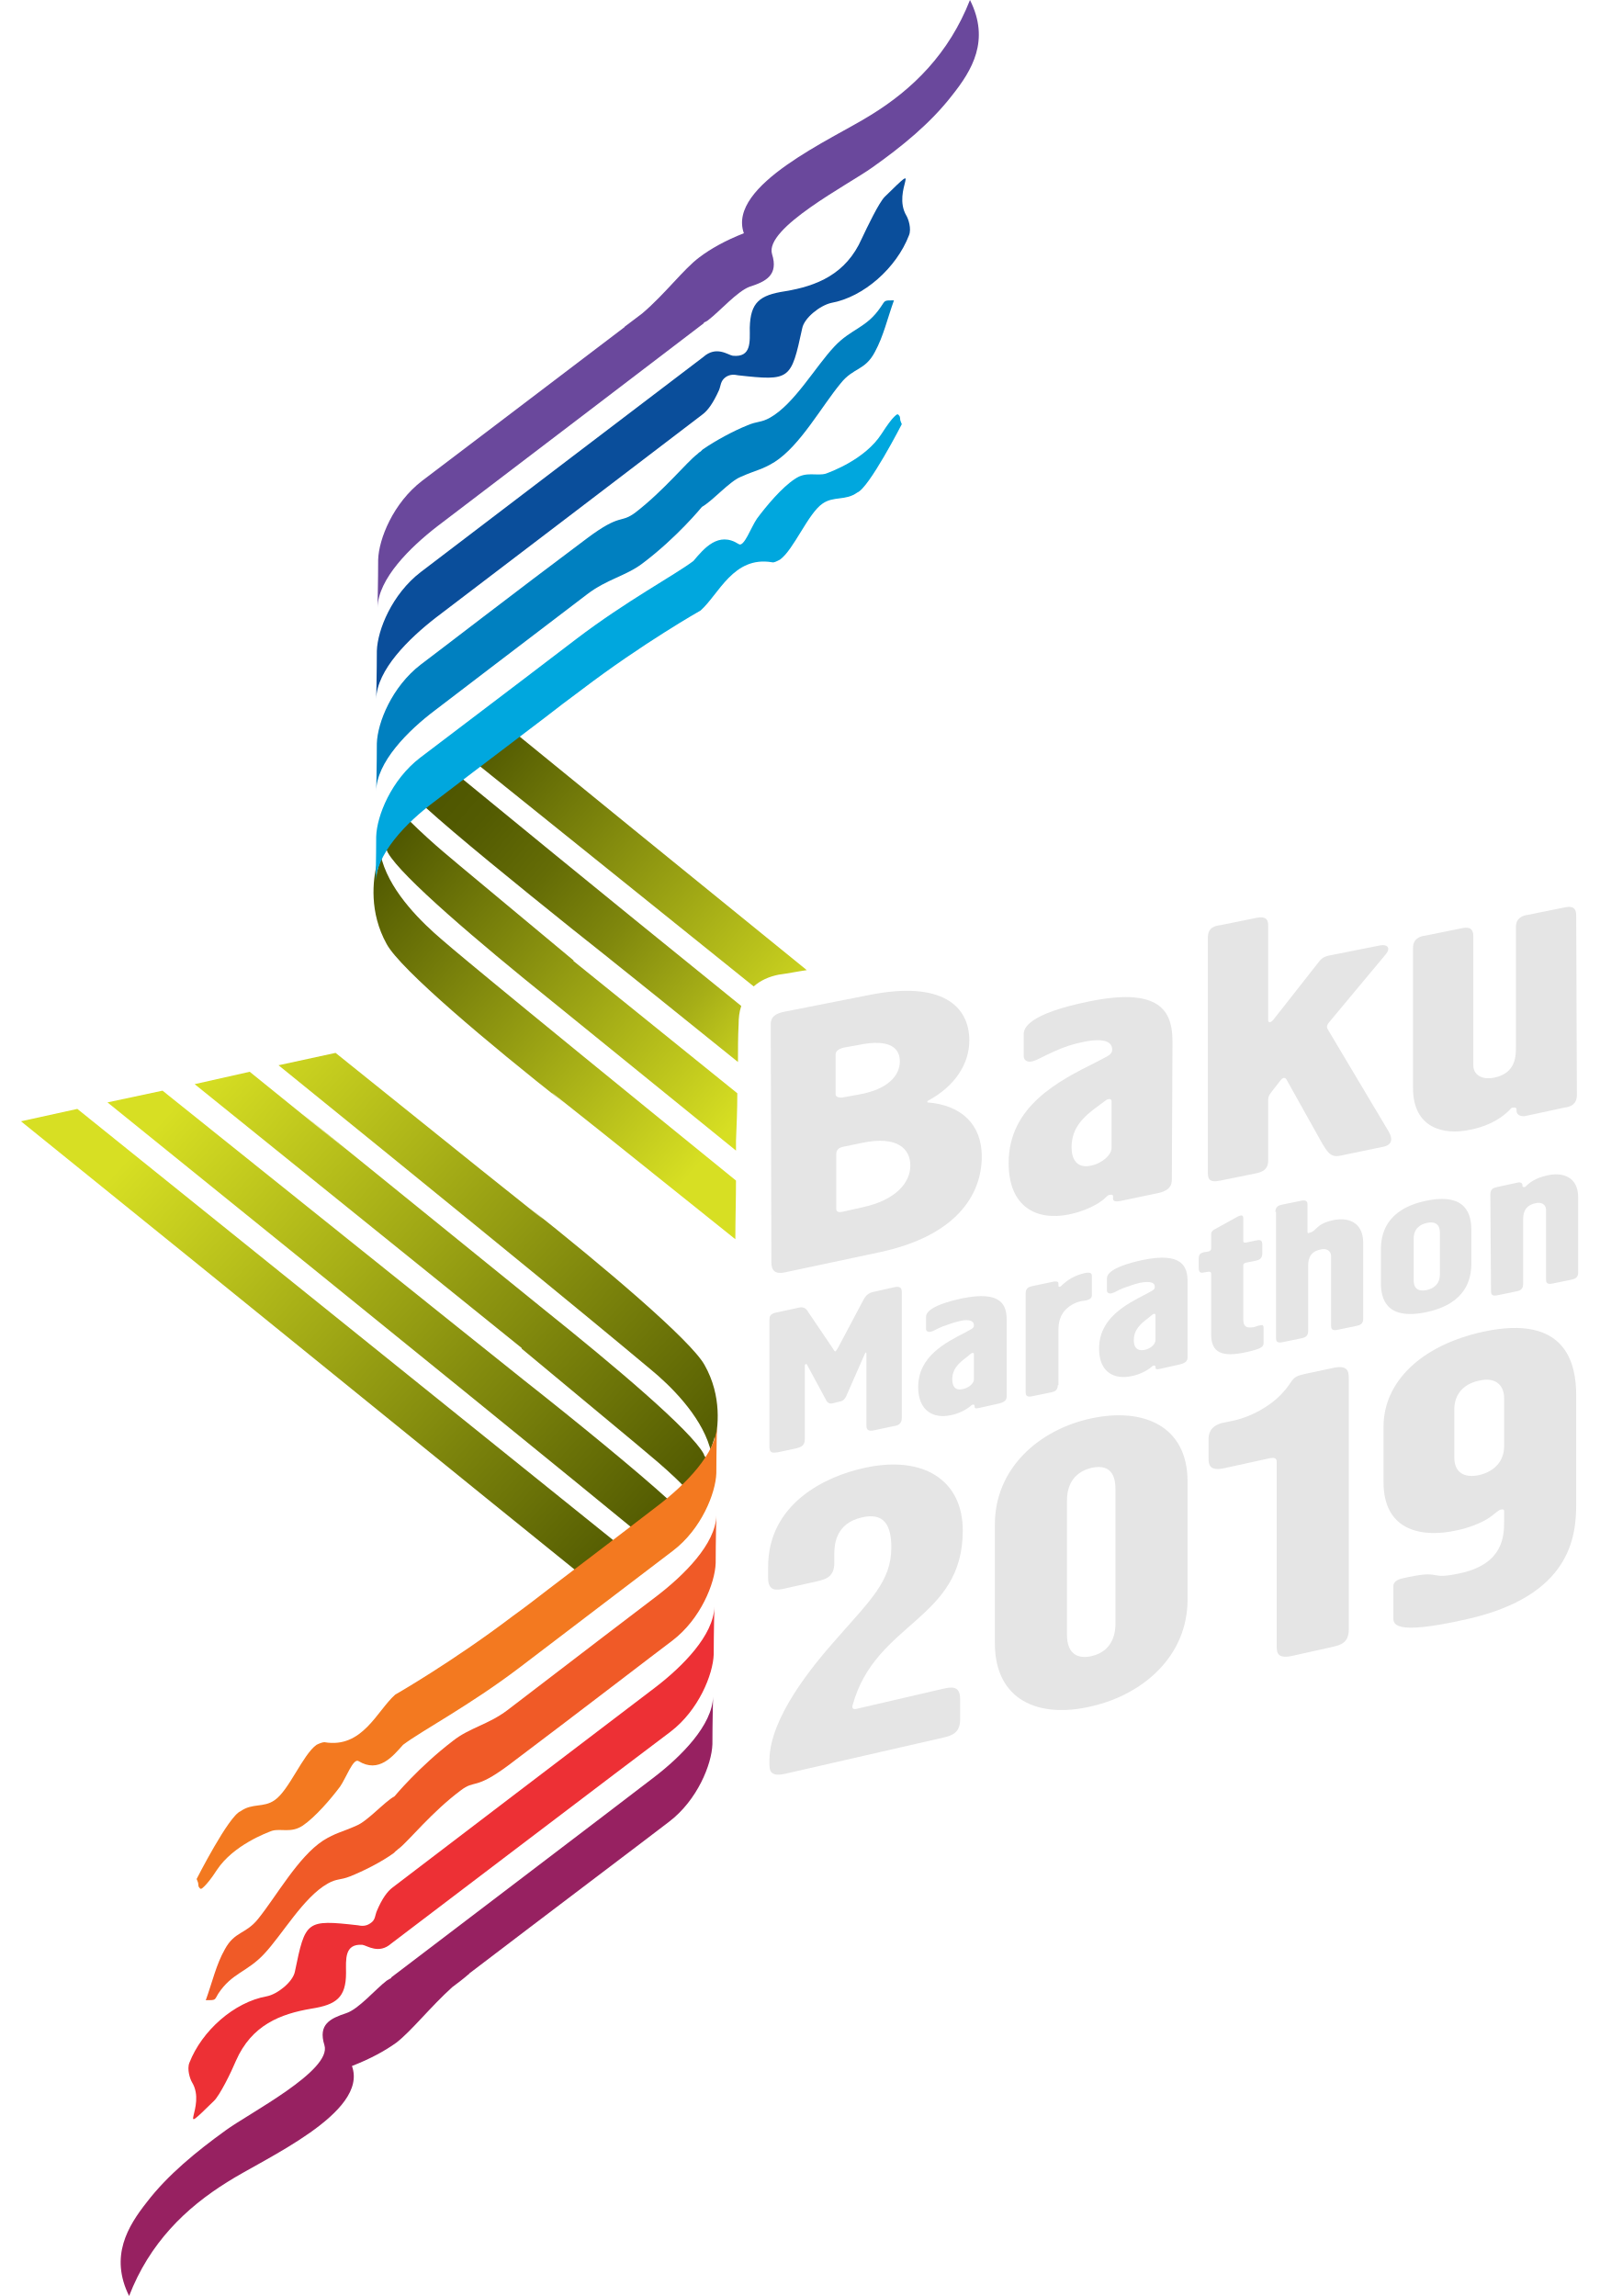
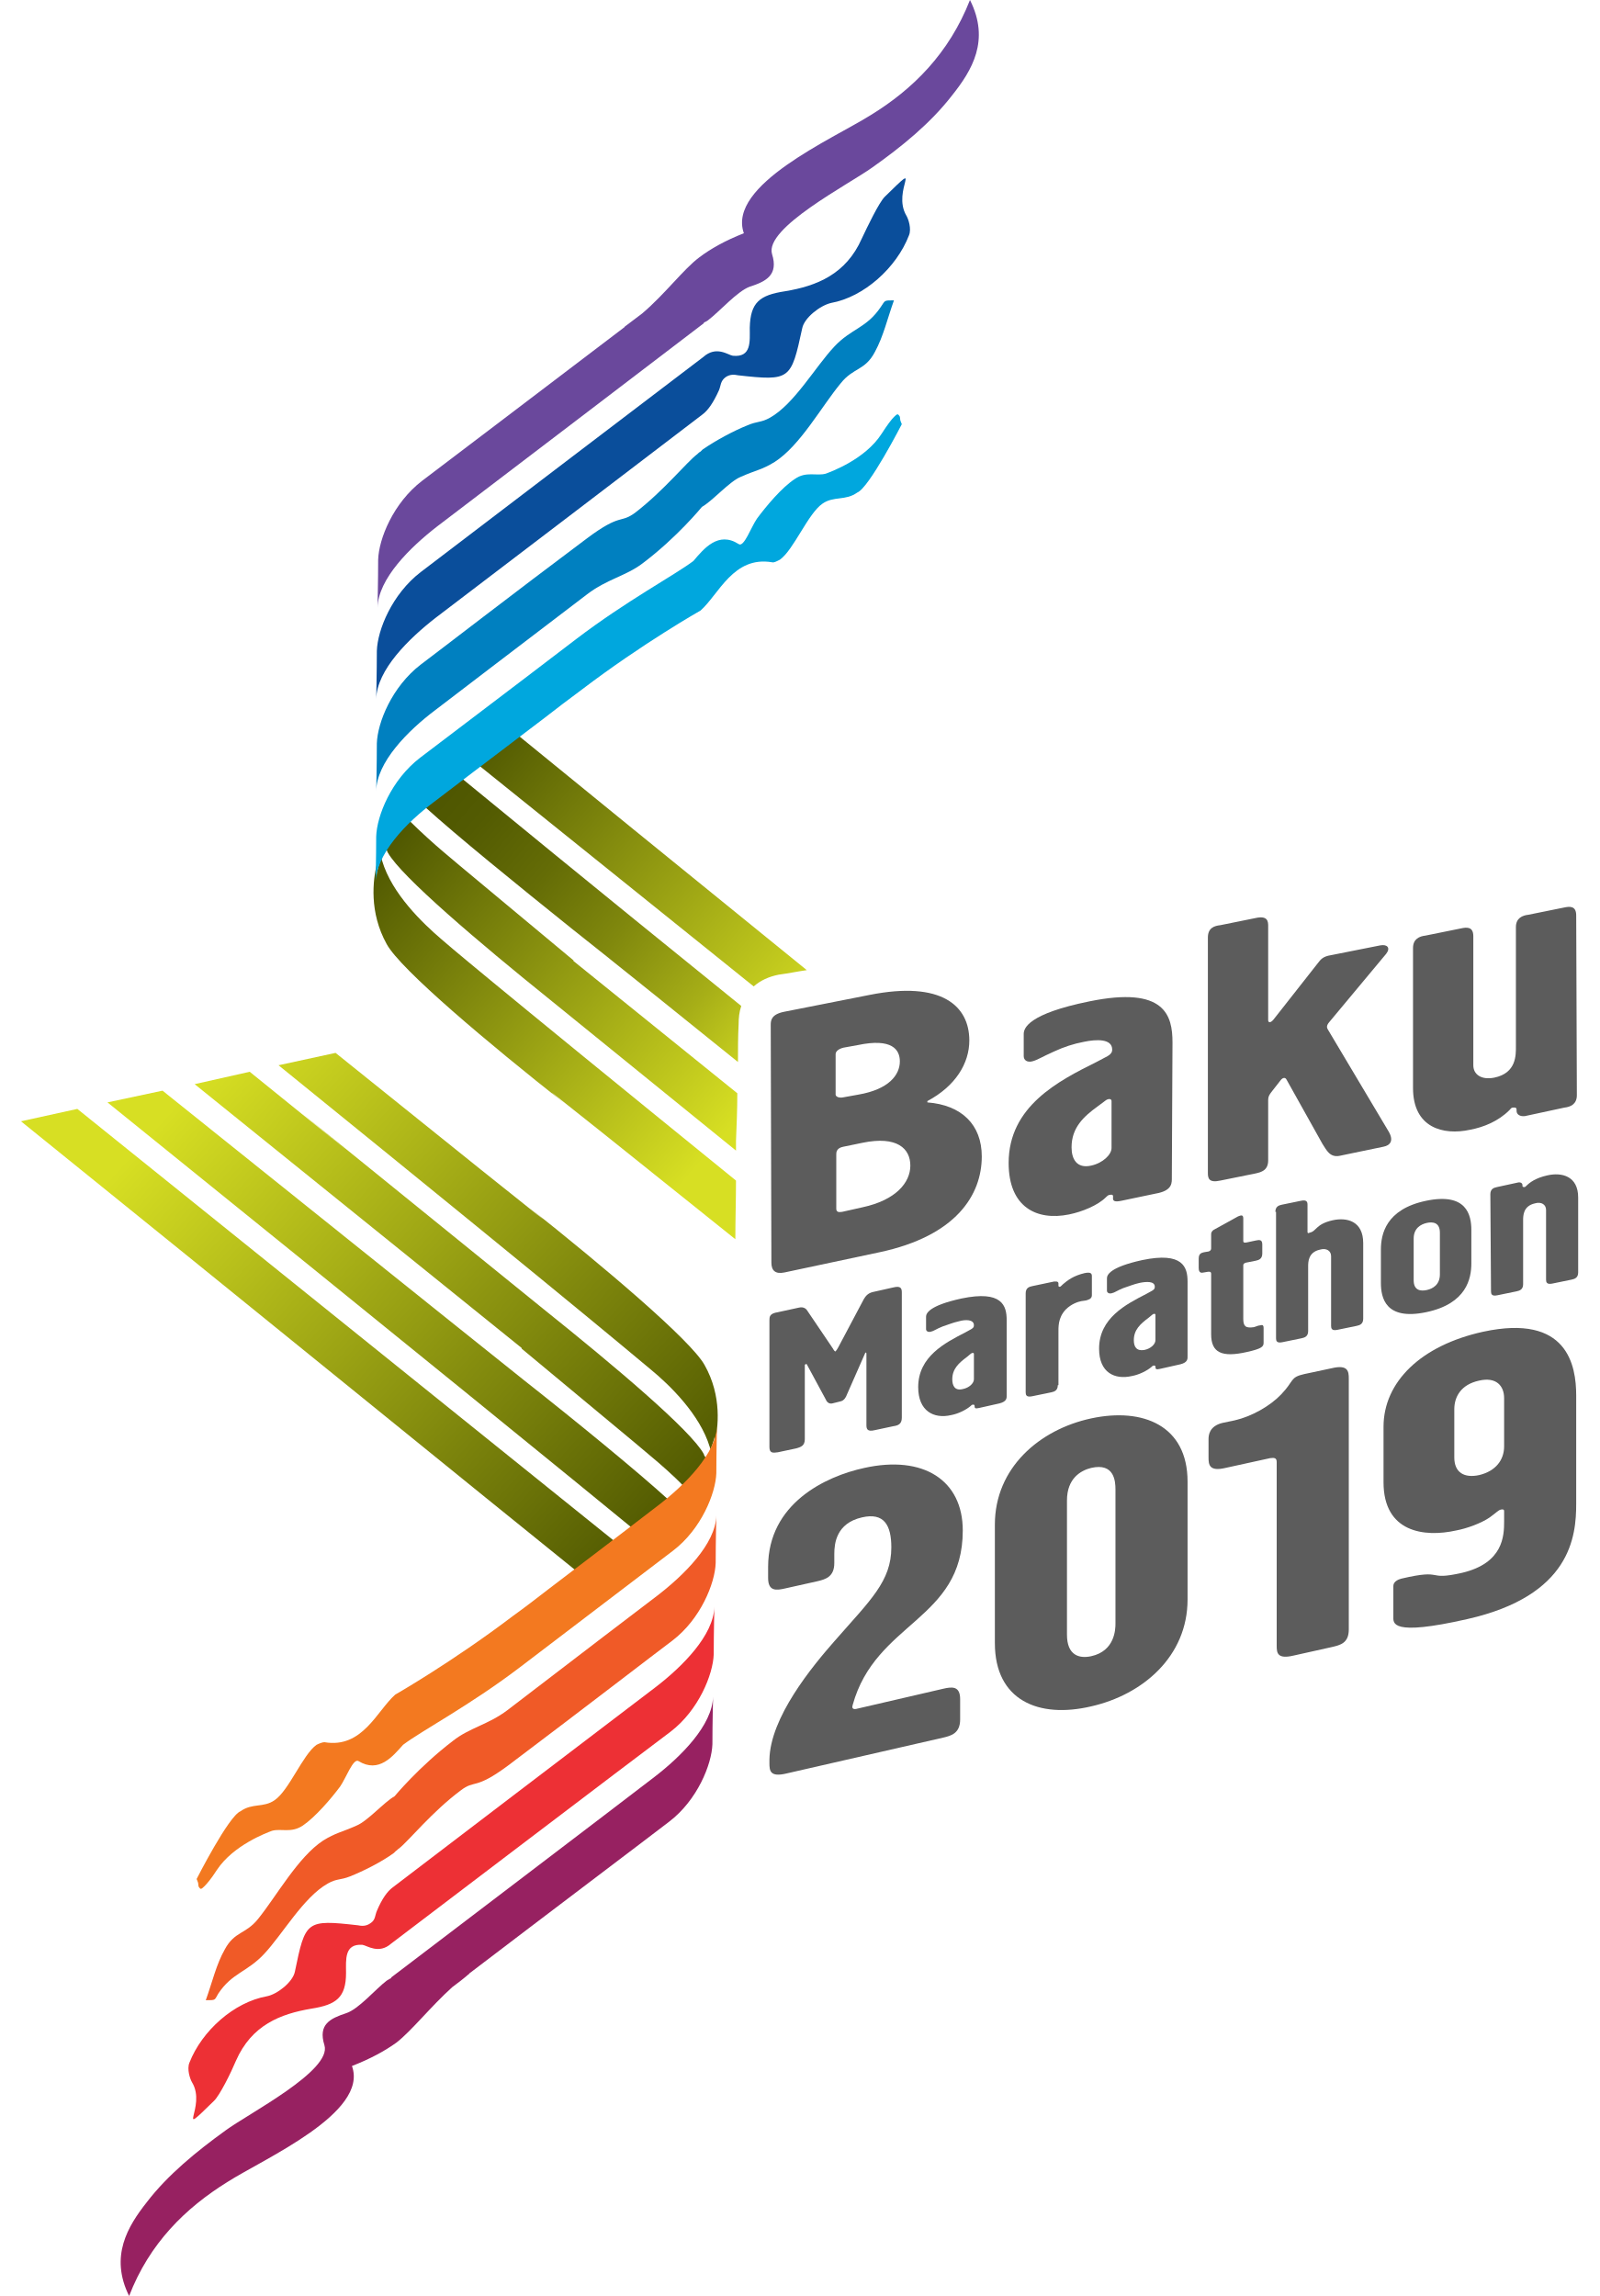
<svg xmlns="http://www.w3.org/2000/svg" width="156" height="224" viewBox="0 0 156 224" fill="none">
  <path d="M69.689 140.858C70.072 139.333 70.456 136.218 68.73 133.167C67.387 130.751 58.884 123.569 51.595 117.784C52.362 118.42 59.203 124.014 32.734 102.72L27.172 103.927C59.715 130.306 62.911 133.167 63.487 133.612C65.341 135.137 68.282 137.998 69.241 141.176C69.241 141.239 69.305 141.303 69.305 141.43C69.561 140.795 69.752 140.222 69.752 139.587C69.689 139.587 69.689 140.095 69.689 140.858Z" fill="url(#paint0_linear)" />
  <path d="M68.793 142.129C68.73 142.066 68.666 141.939 68.666 141.875C67.451 139.587 59.907 133.23 53.002 127.7L29.474 108.631C31.584 110.411 40.151 117.339 24.359 104.563L18.988 105.771L50.892 131.514V131.578C56.454 136.218 62.464 141.176 63.487 142.066C64.254 142.701 65.725 143.973 66.684 144.99L66.748 145.053C67.579 144.227 68.41 143.274 68.921 142.32C68.857 142.193 68.793 142.193 68.793 142.129Z" fill="url(#paint1_linear)" />
  <path d="M65.213 146.325L65.149 146.261C62.144 143.528 56.326 138.76 51.084 134.629C51.084 134.629 45.585 130.243 15.856 106.406L10.485 107.55C40.79 132.023 57.477 145.625 61.569 148.994C61.633 148.994 61.633 149.058 61.633 149.058C62.911 148.104 63.807 147.405 64.19 147.151C64.51 146.897 64.829 146.642 65.213 146.325Z" fill="url(#paint2_linear)" />
  <path d="M59.907 150.329C49.869 142.257 29.346 125.73 7.544 108.186L2.046 109.394C24.487 127.51 47.759 146.452 56.134 153.19L56.198 153.253C57.541 152.236 58.82 151.219 59.971 150.393C59.907 150.329 59.907 150.329 59.907 150.329Z" fill="url(#paint3_linear)" />
  <path d="M12.595 224C14.577 218.851 18.093 215.419 22.185 212.876C25.766 210.588 35.995 206.138 34.333 201.562C36.123 200.863 37.529 200.1 38.68 199.274C40.151 198.129 42.005 195.778 44.115 193.871C44.626 193.489 45.138 193.108 45.649 192.663C45.713 192.599 45.777 192.599 45.777 192.536C53.193 186.879 63.551 179.06 65.277 177.725C68.026 175.628 69.433 172.132 69.497 170.161C69.497 168.127 69.561 165.521 69.561 165.521C69.497 168.318 66.428 171.369 63.87 173.339C61.825 174.928 38.169 192.917 38.169 192.917V192.981C38.041 193.044 37.913 193.108 37.721 193.235C36.634 194.061 34.972 196.032 33.757 196.413C32.223 196.922 31.008 197.494 31.648 199.528C32.415 202.007 24.231 206.202 21.993 207.855C19.18 209.889 16.367 212.177 14.321 214.847C12.467 217.199 10.677 220.123 12.595 224Z" fill="#972161" />
  <path d="M23.016 201.053C24.551 197.557 27.364 196.477 30.369 195.968C32.798 195.587 33.757 194.888 33.757 192.472C33.757 191.201 33.566 189.612 35.356 189.739C35.803 189.803 36.954 190.692 38.169 189.612C38.169 189.612 62.592 171.051 65.405 168.953C68.154 166.856 69.561 163.36 69.625 161.389C69.625 159.355 69.689 156.749 69.689 156.749C69.625 159.546 66.556 162.597 63.998 164.568C61.889 166.157 38.297 184.145 38.297 184.145C37.785 184.527 37.274 185.226 36.762 186.434C36.571 186.879 36.634 187.324 36.123 187.641C35.675 187.959 35.228 187.896 34.908 187.832C29.857 187.26 29.793 187.387 28.77 192.345C28.579 193.362 27.044 194.57 26.021 194.761C22.825 195.333 19.692 198.129 18.477 201.244C18.221 201.88 18.541 202.833 18.733 203.151C20.203 205.566 16.943 208.808 20.843 204.994C21.418 204.486 22.569 202.134 23.016 201.053Z" fill="#ED3035" />
  <path d="M64.254 146.833C63.359 147.532 58.692 151.092 53.513 155.033C52.362 155.923 51.212 156.813 50.061 157.639C44.115 162.152 38.553 165.33 38.553 165.33C36.762 166.919 35.356 170.606 31.648 169.97C31.456 169.97 31.136 170.098 30.88 170.225C29.538 171.178 28.195 174.674 26.788 175.628C25.702 176.39 24.615 175.882 23.464 176.708C22.313 177.153 19.18 183.319 19.18 183.319C19.18 183.319 19.244 183.446 19.308 183.637C19.372 183.764 19.308 184.018 19.436 184.145C19.564 184.336 19.628 184.336 19.948 184.018C20.203 183.764 20.587 183.319 21.162 182.429C22.761 180.014 26.021 178.806 26.533 178.615C27.428 178.361 28.387 178.869 29.538 178.107C30.753 177.28 32.287 175.501 33.182 174.293C33.757 173.467 34.461 171.496 34.972 171.814C36.954 173.022 38.297 171.369 39.32 170.225C41.174 168.826 45.777 166.411 50.636 162.724C57.221 157.703 64.254 152.363 65.661 151.283C68.41 149.185 69.816 145.689 69.88 143.718C69.88 141.684 69.944 139.078 69.944 139.078C69.88 141.812 66.811 144.863 64.254 146.833Z" fill="#F37920" />
  <path d="M64.126 155.669C63.039 156.495 55.943 161.898 49.485 166.856C47.631 168.254 45.777 168.572 44.179 169.843C40.854 172.386 38.489 175.246 38.489 175.246C37.466 175.818 35.867 177.662 34.78 178.107C33.374 178.742 32.734 178.806 31.52 179.569C29.09 181.158 26.98 184.972 25.19 187.196C23.975 188.722 22.889 188.404 21.93 190.184C21.098 191.646 20.715 193.362 20.075 195.142C21.098 195.142 20.907 195.142 21.29 194.506C22.633 192.472 24.103 192.409 25.766 190.629C27.556 188.722 29.602 185.099 31.967 183.764C32.862 183.255 33.182 183.446 34.141 183.065C35.42 182.556 37.21 181.666 38.425 180.776C38.425 180.776 38.489 180.713 38.616 180.586C38.744 180.522 38.808 180.395 38.936 180.331C39.895 179.569 42.133 176.772 44.946 174.674C46.352 173.594 46.288 174.674 49.549 172.259C56.39 167.11 64.062 161.199 65.597 160.054C68.346 157.957 69.752 154.461 69.816 152.49C69.816 150.456 69.88 147.85 69.88 147.85C69.816 150.647 66.684 153.698 64.126 155.669Z" fill="#F05A27" />
  <path d="M71.798 115.178C46.352 94.52 43.603 92.104 43.092 91.659C41.238 90.07 38.233 87.21 37.274 83.968C37.274 83.905 37.21 83.841 37.21 83.714C36.954 84.35 36.762 84.922 36.762 85.557C36.762 85.557 36.762 85.049 36.762 84.286C36.379 85.875 35.995 88.99 37.721 92.104C39.064 94.583 47.695 101.83 55.111 107.678C54.344 107.042 47.887 101.766 71.734 120.899C71.734 118.992 71.798 117.085 71.798 115.178Z" fill="url(#paint4_linear)" />
  <path d="M71.926 106.661L55.943 93.757V93.694C50.316 88.99 44.243 83.968 43.22 83.078C42.389 82.379 40.982 81.108 39.959 80.091L39.895 80.027C39 80.917 38.233 81.807 37.657 82.824C37.657 82.888 37.721 82.951 37.721 82.951C37.785 83.015 37.785 83.142 37.849 83.206C39.128 85.494 46.672 91.914 53.705 97.571L71.798 112.254C71.798 111.936 71.798 111.619 71.798 111.301C71.862 109.775 71.926 108.25 71.926 106.661Z" fill="url(#paint5_linear)" />
  <path d="M72.31 98.143C56.902 85.684 47.951 78.311 45.074 75.959C45.01 75.959 45.01 75.896 45.01 75.896C43.731 76.913 42.772 77.612 42.453 77.866C42.133 78.12 41.749 78.375 41.429 78.692L41.493 78.756C44.498 81.489 50.444 86.32 55.751 90.579C55.751 90.579 58.756 92.931 71.99 103.61C71.99 102.402 71.99 101.131 72.054 99.923C72.054 99.287 72.118 98.715 72.31 98.143Z" fill="url(#paint6_linear)" />
  <path d="M78.703 94.647C66.172 84.477 55.623 75.896 50.572 71.764L50.508 71.7C49.102 72.781 47.823 73.734 46.672 74.624L46.736 74.688C52.682 79.455 62.208 87.146 73.525 96.236C74.164 95.664 74.995 95.283 75.954 95.092C76.913 94.965 77.808 94.774 78.703 94.647Z" fill="url(#paint7_linear)" />
  <path d="M94.623 0C92.577 5.212 89.061 8.708 84.905 11.251C81.261 13.539 70.903 18.052 72.566 22.756C70.775 23.455 69.305 24.282 68.218 25.108C66.684 26.252 64.893 28.667 62.656 30.574C62.144 30.956 61.633 31.337 61.057 31.782C60.993 31.846 60.929 31.846 60.929 31.909C53.385 37.63 42.964 45.575 41.174 46.91C38.361 49.072 36.954 52.568 36.89 54.602C36.89 56.636 36.826 59.305 36.826 59.305C36.89 56.445 40.023 53.394 42.644 51.36C44.754 49.771 68.666 31.528 68.666 31.528V31.464C68.793 31.401 68.985 31.337 69.113 31.21C70.2 30.384 71.926 28.413 73.141 27.968C74.739 27.46 75.954 26.824 75.315 24.79C74.547 22.247 82.795 17.989 85.097 16.336C87.974 14.302 90.787 12.014 92.897 9.28C94.815 6.865 96.605 3.941 94.623 0Z" fill="#6A489C" />
  <path d="M84.074 23.265C82.539 26.761 79.662 27.905 76.593 28.413C74.1 28.795 73.205 29.494 73.141 31.973C73.141 33.308 73.333 34.897 71.479 34.706C71.031 34.642 69.88 33.689 68.602 34.833C68.602 34.833 43.859 53.648 41.046 55.809C38.233 57.971 36.826 61.467 36.762 63.501C36.762 65.535 36.698 68.204 36.698 68.204C36.762 65.344 39.895 62.293 42.516 60.259C44.626 58.67 68.538 40.427 68.538 40.427C69.049 40.045 69.561 39.346 70.136 38.075C70.328 37.63 70.264 37.185 70.775 36.804C71.223 36.486 71.671 36.549 71.99 36.613C77.105 37.185 77.169 37.058 78.256 32.036C78.448 31.019 79.982 29.812 81.069 29.557C84.266 28.985 87.462 26.125 88.677 22.947C88.933 22.311 88.613 21.358 88.421 21.04C86.951 18.561 90.275 15.319 86.311 19.196C85.736 19.768 84.585 22.184 84.074 23.265Z" fill="#0A4E9B" />
  <path d="M42.325 78.247C43.22 77.548 48.015 73.925 53.193 69.984C54.344 69.094 55.495 68.204 56.71 67.314C62.72 62.738 68.346 59.56 68.346 59.56C70.136 57.971 71.543 54.22 75.315 54.856C75.507 54.919 75.826 54.729 76.082 54.602C77.425 53.648 78.831 50.089 80.238 49.135C81.325 48.372 82.475 48.881 83.626 48.054C84.777 47.609 87.974 41.38 87.974 41.38C87.974 41.38 87.91 41.253 87.846 41.062C87.782 40.935 87.846 40.681 87.718 40.554C87.59 40.363 87.526 40.363 87.207 40.681C86.951 40.935 86.567 41.444 85.992 42.334C84.393 44.813 81.069 46.02 80.557 46.211C79.662 46.465 78.639 45.957 77.552 46.72C76.274 47.546 74.739 49.389 73.844 50.597C73.269 51.423 72.566 53.457 72.054 53.076C70.072 51.805 68.666 53.521 67.643 54.729C65.788 56.127 61.121 58.606 56.198 62.356C49.549 67.442 42.389 72.844 40.982 73.925C38.169 76.086 36.762 79.582 36.698 81.616C36.698 83.65 36.634 86.32 36.634 86.32C36.571 83.333 39.703 80.218 42.325 78.247Z" fill="#00A7DE" />
  <path d="M42.453 69.285C43.539 68.459 50.764 62.928 57.285 57.971C59.203 56.508 61.057 56.191 62.656 54.983C66.044 52.44 68.474 49.453 68.474 49.453C69.497 48.881 71.159 46.974 72.246 46.529C73.653 45.893 74.356 45.83 75.57 45.067C78.064 43.478 80.174 39.6 82.028 37.376C83.243 35.85 84.393 36.168 85.353 34.325C86.184 32.799 86.567 31.083 87.207 29.303C86.184 29.303 86.375 29.303 85.928 29.939C84.521 32.036 83.051 32.036 81.388 33.816C79.534 35.787 77.489 39.41 75.123 40.745C74.228 41.253 73.908 41.062 72.885 41.507C71.607 42.016 69.816 42.969 68.538 43.859C68.538 43.859 68.474 43.923 68.346 44.05C68.218 44.114 68.09 44.241 68.026 44.304C67.003 45.067 64.766 47.864 61.953 50.025C60.482 51.106 60.61 50.025 57.285 52.504C50.316 57.716 42.58 63.691 41.046 64.835C38.233 66.997 36.826 70.493 36.762 72.527C36.762 74.561 36.698 77.23 36.698 77.23C36.698 74.37 39.831 71.255 42.453 69.285Z" fill="#0080C0" />
-   <path d="M75.187 99.986C75.187 99.541 75.251 98.969 76.466 98.715L84.841 97.062C91.874 95.664 94.559 98.143 94.559 101.512C94.559 103.737 93.216 105.961 90.467 107.423V107.551C93.792 107.805 95.774 109.712 95.774 112.826C95.774 116.577 93.28 120.581 85.8 122.17L76.529 124.141C75.634 124.331 75.251 123.95 75.251 123.187L75.187 99.986ZM87.782 103.546C87.782 102.402 87.015 101.258 83.69 101.957L82.284 102.211C81.772 102.338 81.516 102.593 81.516 102.847V106.788C81.516 106.978 81.836 107.169 82.347 107.042L83.754 106.788C86.695 106.279 87.782 104.881 87.782 103.546ZM84.138 117.784C87.398 117.085 88.805 115.369 88.805 113.716C88.805 112.064 87.526 110.792 84.138 111.491L82.284 111.873C81.58 112 81.58 112.445 81.58 112.636V117.911C81.58 118.229 81.772 118.293 82.156 118.229L84.138 117.784Z" fill="#E5E5E5" />
-   <path d="M114.315 114.86C114.315 115.369 114.379 116.068 113.036 116.386L109.392 117.149C107.921 117.467 109.072 116.386 108.241 116.577C108.113 116.577 107.985 116.704 107.857 116.831C107.09 117.594 105.556 118.229 104.277 118.484C101.144 119.119 98.395 117.784 98.395 113.462C98.395 107.932 103.254 105.453 106.962 103.61L108.049 103.037C108.369 102.847 108.497 102.656 108.497 102.402C108.497 101.321 106.962 101.385 105.748 101.639C104.725 101.83 103.766 102.148 102.807 102.593C101.656 103.101 101.208 103.419 100.697 103.546C100.185 103.673 99.866 103.419 99.866 103.037V100.876C99.866 100.304 100.313 98.906 106.259 97.698C113.675 96.172 114.379 99.097 114.379 101.703L114.315 114.86ZM108.433 107.423C108.433 107.169 108.113 107.169 107.857 107.36L107.09 107.932C105.684 108.949 104.533 110.03 104.533 111.936C104.533 113.081 105.044 114.034 106.451 113.716C107.602 113.462 108.433 112.636 108.433 112V107.423Z" fill="#E5E5E5" />
-   <path d="M134.646 92.232C135.349 92.104 135.669 92.486 135.221 93.058L129.659 99.732C129.339 100.114 129.467 100.304 129.531 100.431L135.477 110.411C135.989 111.301 135.605 111.746 134.966 111.873L130.682 112.763C129.723 112.953 129.403 112.191 129.02 111.619L125.503 105.326C125.375 105.072 125.12 105.135 124.928 105.389L124.033 106.533C123.841 106.788 123.713 106.978 123.713 107.296V113.208C123.713 114.161 123.074 114.352 122.498 114.479L119.046 115.178C117.895 115.432 117.831 114.924 117.831 114.415V91.469C117.831 90.515 118.47 90.325 119.046 90.261L122.498 89.562C123.649 89.308 123.713 89.88 123.713 90.325V99.541C123.713 99.732 123.905 99.859 124.225 99.478L128.572 93.948C128.828 93.63 129.02 93.312 129.851 93.185L134.646 92.232Z" fill="#E5E5E5" />
-   <path d="M153.826 106.851C153.826 107.741 153.187 107.995 152.611 108.059L148.775 108.885C148.328 108.949 147.944 108.758 147.944 108.377V108.25C147.944 107.995 147.689 108.059 147.561 108.059C147.433 108.059 147.369 108.186 147.241 108.313C146.154 109.394 144.748 109.966 143.405 110.22C140.784 110.792 137.843 110.03 137.843 106.152V92.486C137.843 91.596 138.482 91.342 139.057 91.278L142.51 90.579C143.085 90.452 143.725 90.388 143.725 91.342V103.927C143.725 104.817 144.492 105.389 145.77 105.135C147.944 104.69 147.88 102.91 147.88 102.084V90.452C147.88 89.562 148.52 89.308 149.095 89.244L152.548 88.545C153.123 88.418 153.762 88.354 153.762 89.308L153.826 106.851Z" fill="#E5E5E5" />
-   <path d="M78.511 140.413C78.511 141.049 78.128 141.176 77.68 141.303L75.89 141.684C75.443 141.748 75.059 141.812 75.059 141.176V128.844C75.059 128.463 75.059 128.145 75.89 128.018L77.936 127.573C78.448 127.446 78.703 127.764 78.767 127.891L81.261 131.578C81.325 131.705 81.453 131.896 81.516 131.832C81.58 131.768 81.708 131.578 81.772 131.451L84.266 126.747C84.393 126.556 84.585 126.175 85.161 126.048L87.143 125.603C87.91 125.412 87.974 125.73 87.974 126.111V138.316C87.974 138.951 87.59 139.078 87.143 139.142L85.353 139.523C84.585 139.714 84.521 139.396 84.521 139.015V132.086C84.521 132.023 84.521 131.959 84.457 131.959C84.457 131.959 84.393 131.959 84.393 132.023L82.603 136.091C82.539 136.281 82.347 136.663 81.964 136.726L81.197 136.917C80.941 136.981 80.685 136.854 80.557 136.536L78.703 133.103C78.703 133.04 78.511 133.103 78.511 133.167V140.413Z" fill="#E5E5E5" />
-   <path d="M98.203 136.091C98.203 136.345 98.267 136.726 97.5 136.917L95.518 137.362C94.751 137.553 95.326 136.981 94.879 137.044C94.815 137.044 94.751 137.108 94.687 137.171C94.239 137.553 93.472 137.934 92.769 138.061C91.107 138.443 89.572 137.68 89.572 135.328C89.572 132.341 92.193 131.006 94.175 129.989L94.751 129.671C94.943 129.544 95.007 129.48 95.007 129.289C95.007 128.717 94.175 128.717 93.536 128.908C92.961 129.035 92.513 129.226 91.938 129.417C91.298 129.671 91.107 129.862 90.787 129.925C90.531 129.989 90.339 129.862 90.339 129.671V128.463C90.339 128.145 90.595 127.383 93.792 126.683C97.756 125.857 98.203 127.383 98.203 128.781V136.091ZM95.007 132.086C95.007 131.959 94.815 131.959 94.687 132.086L94.303 132.404C93.536 132.976 92.897 133.548 92.897 134.565C92.897 135.201 93.153 135.709 93.92 135.519C94.559 135.392 95.007 134.947 95.007 134.565V132.086Z" fill="#E5E5E5" />
-   <path d="M103.19 135.137C103.19 135.646 102.87 135.773 102.551 135.837L100.697 136.218C100.121 136.345 100.057 136.091 100.057 135.837V126.175C100.057 125.666 100.377 125.539 100.697 125.476L102.807 125.031C102.934 125.031 103.254 124.967 103.254 125.221V125.412C103.254 125.539 103.318 125.539 103.382 125.539C103.446 125.539 103.51 125.476 103.702 125.285C104.149 124.903 104.725 124.459 105.811 124.204C106.451 124.077 106.515 124.268 106.515 124.522V126.365C106.515 126.747 106.131 126.81 105.939 126.874L105.492 126.938C105.172 127.001 104.533 127.192 103.957 127.764C103.19 128.59 103.254 129.48 103.254 130.116V135.137H103.19Z" fill="#E5E5E5" />
-   <path d="M115.849 132.277C115.849 132.531 115.913 132.913 115.146 133.103L113.164 133.548C112.397 133.739 112.972 133.167 112.525 133.23C112.461 133.23 112.397 133.294 112.333 133.358C111.885 133.739 111.118 134.12 110.415 134.247C108.752 134.629 107.218 133.93 107.218 131.578C107.218 128.59 109.839 127.255 111.821 126.238L112.397 125.921C112.589 125.793 112.652 125.73 112.652 125.539C112.652 124.967 111.821 125.031 111.182 125.158C110.607 125.285 110.159 125.476 109.584 125.666C108.944 125.921 108.752 126.111 108.433 126.175C108.177 126.238 107.985 126.111 107.985 125.921V124.713C107.985 124.395 108.241 123.632 111.438 122.933C115.402 122.107 115.849 123.632 115.849 125.031V132.277ZM112.716 128.272C112.716 128.145 112.525 128.145 112.397 128.272L112.013 128.59C111.246 129.162 110.607 129.734 110.607 130.751C110.607 131.387 110.862 131.832 111.63 131.705C112.269 131.578 112.716 131.133 112.716 130.751V128.272Z" fill="#E5E5E5" />
-   <path d="M120.772 118.674C120.964 118.611 121.284 118.42 121.284 118.865V121.026C121.284 121.153 121.284 121.28 121.603 121.217L122.498 121.026C122.818 120.963 123.138 120.899 123.138 121.407V122.297C123.138 122.806 122.818 122.933 122.498 122.997L121.539 123.187C121.348 123.251 121.284 123.314 121.284 123.442V128.654C121.284 129.353 121.475 129.607 122.307 129.48C122.754 129.353 122.562 129.353 123.01 129.289C123.202 129.226 123.266 129.353 123.266 129.544V131.006C123.266 131.387 123.074 131.578 121.667 131.896C119.174 132.468 118.151 131.959 118.151 130.179V124.268C118.151 124.014 117.895 124.077 117.831 124.077L117.448 124.141C117.192 124.204 116.936 124.204 116.936 123.696V122.806C116.936 122.297 117.192 122.234 117.448 122.17L117.831 122.107C117.895 122.107 118.151 122.043 118.151 121.789V120.39C118.151 120.263 118.215 120.073 118.47 119.946L120.772 118.674Z" fill="#E5E5E5" />
-   <path d="M124.416 118.229C124.416 117.721 124.736 117.594 125.056 117.53L126.91 117.149C127.485 117.022 127.549 117.276 127.549 117.53V120.073V120.2C127.549 120.327 127.677 120.327 127.741 120.263C128.444 120.136 128.316 119.437 129.979 119.056C131.385 118.738 132.984 119.119 132.984 121.28V128.654C132.984 129.162 132.664 129.289 132.344 129.353L130.49 129.734C129.915 129.862 129.851 129.607 129.851 129.353V122.552C129.851 122.043 129.403 121.725 128.764 121.916C127.613 122.17 127.613 123.124 127.613 123.569V129.862C127.613 130.37 127.293 130.497 126.974 130.561L125.12 130.942C124.544 131.069 124.48 130.815 124.48 130.561V118.229H124.416Z" fill="#E5E5E5" />
-   <path d="M134.71 121.916C134.71 120.454 135.157 117.975 139.121 117.149C143.085 116.322 143.533 118.547 143.533 120.009V123.251C143.533 124.713 143.085 127.192 139.121 128.018C135.157 128.845 134.71 126.62 134.71 125.158V121.916ZM137.907 124.904C137.907 125.921 138.61 125.984 139.185 125.857C139.761 125.73 140.464 125.348 140.464 124.331V120.263C140.464 119.246 139.761 119.183 139.185 119.31C138.61 119.437 137.907 119.818 137.907 120.835V124.904Z" fill="#E5E5E5" />
-   <path d="M145.387 116.513C145.387 116.005 145.707 115.877 146.026 115.814L148.072 115.369C148.328 115.305 148.52 115.432 148.52 115.623V115.687C148.52 115.75 148.52 115.814 148.711 115.814C148.775 115.814 148.839 115.75 148.903 115.687C149.223 115.369 149.798 114.924 150.949 114.67C152.356 114.352 153.954 114.733 153.954 116.831V124.141C153.954 124.649 153.634 124.776 153.315 124.84L151.461 125.221C150.885 125.348 150.821 125.094 150.821 124.84V118.039C150.821 117.53 150.374 117.212 149.734 117.403C148.584 117.657 148.584 118.611 148.584 119.056V125.285C148.584 125.793 148.264 125.921 147.944 125.984L146.09 126.365C145.515 126.493 145.451 126.238 145.451 125.984L145.387 116.513Z" fill="#E5E5E5" />
-   <path d="M76.721 173.022C75.123 173.403 75.059 172.767 75.059 172.005C75.059 171.877 75.059 171.814 75.059 171.687C75.123 167.555 79.215 162.597 81.453 160.054C84.905 156.113 86.951 154.27 86.951 150.965C86.951 148.804 86.248 147.532 84.074 148.041C81.58 148.613 81.388 150.583 81.388 151.6V152.49C81.388 153.825 80.557 154.079 79.726 154.27L76.593 154.969C75.762 155.16 74.931 155.287 74.931 153.952V152.872C74.931 146.706 80.493 144.036 84.329 143.21C90.084 141.939 93.92 144.418 93.92 149.312C93.92 158.084 85.416 158.211 83.179 166.347C83.115 166.538 83.115 166.792 83.498 166.729L92.002 164.758C92.833 164.568 93.664 164.44 93.664 165.775V167.746C93.664 169.081 92.833 169.335 92.002 169.526L76.721 173.022Z" fill="#E5E5E5" />
-   <path d="M97.052 148.74C97.052 143.21 101.4 139.46 106.451 138.379C111.502 137.299 115.849 139.078 115.849 144.545V156.05C115.849 161.58 111.502 165.33 106.451 166.474C101.336 167.682 97.052 165.902 97.052 160.309V148.74ZM104.085 159.482C104.085 161.516 105.3 161.834 106.451 161.58C108.752 161.072 108.816 158.974 108.816 158.402V145.308C108.816 144.481 108.689 142.701 106.451 143.21C105.428 143.464 104.085 144.227 104.085 146.388V159.482Z" fill="#E5E5E5" />
-   <path d="M124.544 142.638C124.544 142.257 124.352 142.193 123.905 142.257L119.557 143.21C117.959 143.591 117.895 142.892 117.895 142.193V140.413C117.895 140.032 117.959 139.142 119.238 138.824L120.452 138.57C122.115 138.188 123.905 137.171 124.992 136.027C126.27 134.692 125.823 134.375 127.229 134.057L129.915 133.485C131.513 133.103 131.577 133.802 131.577 134.502V158.974C131.577 160.309 130.746 160.499 129.915 160.69L126.207 161.516C124.608 161.898 124.544 161.262 124.544 160.563V142.638Z" fill="#E5E5E5" />
-   <path d="M153.762 146.706C153.762 149.884 153.251 155.669 143.149 157.957C135.605 159.673 135.925 158.338 135.925 157.703V154.715C135.925 154.588 135.989 154.207 136.692 154.016C141.039 152.999 138.993 154.27 142.638 153.444C146.666 152.49 146.73 149.821 146.73 148.422V147.469C146.73 147.342 146.73 147.215 146.41 147.278C146.154 147.342 146.026 147.532 145.323 148.041C144.492 148.613 143.085 149.121 142.062 149.312C138.93 150.011 134.966 149.503 134.966 144.608V139.205C134.966 134.82 138.61 131.26 144.684 129.925C152.931 128.145 153.762 133.23 153.762 136.154V146.706ZM141.87 142.193C141.87 143.655 142.83 144.227 144.3 143.909C145.898 143.528 146.73 142.447 146.73 141.112V136.409C146.73 135.201 145.962 134.311 144.3 134.692C142.51 135.074 141.87 136.282 141.87 137.489V142.193Z" fill="#E5E5E5" />
+   <path d="M75.187 99.986C75.187 99.541 75.251 98.969 76.466 98.715L84.841 97.062C91.874 95.664 94.559 98.143 94.559 101.512C94.559 103.737 93.216 105.961 90.467 107.423V107.551C93.792 107.805 95.774 109.712 95.774 112.826C95.774 116.577 93.28 120.581 85.8 122.17L76.529 124.141C75.634 124.331 75.251 123.95 75.251 123.187L75.187 99.986ZM87.782 103.546C87.782 102.402 87.015 101.258 83.69 101.957L82.284 102.211C81.772 102.338 81.516 102.593 81.516 102.847V106.788C81.516 106.978 81.836 107.169 82.347 107.042L83.754 106.788C86.695 106.279 87.782 104.881 87.782 103.546ZM84.138 117.784C87.398 117.085 88.805 115.369 88.805 113.716C88.805 112.064 87.526 110.792 84.138 111.491L82.284 111.873C81.58 112 81.58 112.445 81.58 112.636V117.911C81.58 118.229 81.772 118.293 82.156 118.229L84.138 117.784Z" fill="#5C5C5C" />
+   <path d="M114.315 114.86C114.315 115.369 114.379 116.068 113.036 116.386L109.392 117.149C107.921 117.467 109.072 116.386 108.241 116.577C108.113 116.577 107.985 116.704 107.857 116.831C107.09 117.594 105.556 118.229 104.277 118.484C101.144 119.119 98.395 117.784 98.395 113.462C98.395 107.932 103.254 105.453 106.962 103.61L108.049 103.037C108.369 102.847 108.497 102.656 108.497 102.402C108.497 101.321 106.962 101.385 105.748 101.639C104.725 101.83 103.766 102.148 102.807 102.593C101.656 103.101 101.208 103.419 100.697 103.546C100.185 103.673 99.866 103.419 99.866 103.037V100.876C99.866 100.304 100.313 98.906 106.259 97.698C113.675 96.172 114.379 99.097 114.379 101.703L114.315 114.86ZM108.433 107.423C108.433 107.169 108.113 107.169 107.857 107.36L107.09 107.932C105.684 108.949 104.533 110.03 104.533 111.936C104.533 113.081 105.044 114.034 106.451 113.716C107.602 113.462 108.433 112.636 108.433 112V107.423Z" fill="#5C5C5C" />
+   <path d="M134.646 92.232C135.349 92.104 135.669 92.486 135.221 93.058L129.659 99.732C129.339 100.114 129.467 100.304 129.531 100.431L135.477 110.411C135.989 111.301 135.605 111.746 134.966 111.873L130.682 112.763C129.723 112.953 129.403 112.191 129.02 111.619L125.503 105.326C125.375 105.072 125.12 105.135 124.928 105.389L124.033 106.533C123.841 106.788 123.713 106.978 123.713 107.296V113.208C123.713 114.161 123.074 114.352 122.498 114.479L119.046 115.178C117.895 115.432 117.831 114.924 117.831 114.415V91.469C117.831 90.515 118.47 90.325 119.046 90.261L122.498 89.562C123.649 89.308 123.713 89.88 123.713 90.325V99.541C123.713 99.732 123.905 99.859 124.225 99.478L128.572 93.948C128.828 93.63 129.02 93.312 129.851 93.185L134.646 92.232Z" fill="#5C5C5C" />
+   <path d="M153.826 106.851C153.826 107.741 153.187 107.995 152.611 108.059L148.775 108.885C148.328 108.949 147.944 108.758 147.944 108.377V108.25C147.944 107.995 147.689 108.059 147.561 108.059C147.433 108.059 147.369 108.186 147.241 108.313C146.154 109.394 144.748 109.966 143.405 110.22C140.784 110.792 137.843 110.03 137.843 106.152V92.486C137.843 91.596 138.482 91.342 139.057 91.278L142.51 90.579C143.085 90.452 143.725 90.388 143.725 91.342V103.927C143.725 104.817 144.492 105.389 145.77 105.135C147.944 104.69 147.88 102.91 147.88 102.084V90.452C147.88 89.562 148.52 89.308 149.095 89.244L152.548 88.545C153.123 88.418 153.762 88.354 153.762 89.308L153.826 106.851Z" fill="#5C5C5C" />
+   <path d="M78.511 140.413C78.511 141.049 78.128 141.176 77.68 141.303L75.89 141.684C75.443 141.748 75.059 141.812 75.059 141.176V128.844C75.059 128.463 75.059 128.145 75.89 128.018L77.936 127.573C78.448 127.446 78.703 127.764 78.767 127.891L81.261 131.578C81.325 131.705 81.453 131.896 81.516 131.832C81.58 131.768 81.708 131.578 81.772 131.451L84.266 126.747C84.393 126.556 84.585 126.175 85.161 126.048L87.143 125.603C87.91 125.412 87.974 125.73 87.974 126.111V138.316C87.974 138.951 87.59 139.078 87.143 139.142L85.353 139.523C84.585 139.714 84.521 139.396 84.521 139.015V132.086C84.521 132.023 84.521 131.959 84.457 131.959C84.457 131.959 84.393 131.959 84.393 132.023L82.603 136.091C82.539 136.281 82.347 136.663 81.964 136.726L81.197 136.917C80.941 136.981 80.685 136.854 80.557 136.536L78.703 133.103C78.703 133.04 78.511 133.103 78.511 133.167V140.413Z" fill="#5C5C5C" />
+   <path d="M98.203 136.091C98.203 136.345 98.267 136.726 97.5 136.917L95.518 137.362C94.751 137.553 95.326 136.981 94.879 137.044C94.815 137.044 94.751 137.108 94.687 137.171C94.239 137.553 93.472 137.934 92.769 138.061C91.107 138.443 89.572 137.68 89.572 135.328C89.572 132.341 92.193 131.006 94.175 129.989L94.751 129.671C94.943 129.544 95.007 129.48 95.007 129.289C95.007 128.717 94.175 128.717 93.536 128.908C92.961 129.035 92.513 129.226 91.938 129.417C91.298 129.671 91.107 129.862 90.787 129.925C90.531 129.989 90.339 129.862 90.339 129.671V128.463C90.339 128.145 90.595 127.383 93.792 126.683C97.756 125.857 98.203 127.383 98.203 128.781V136.091ZM95.007 132.086C95.007 131.959 94.815 131.959 94.687 132.086L94.303 132.404C93.536 132.976 92.897 133.548 92.897 134.565C92.897 135.201 93.153 135.709 93.92 135.519C94.559 135.392 95.007 134.947 95.007 134.565V132.086Z" fill="#5C5C5C" />
+   <path d="M103.19 135.137C103.19 135.646 102.87 135.773 102.551 135.837L100.697 136.218C100.121 136.345 100.057 136.091 100.057 135.837V126.175C100.057 125.666 100.377 125.539 100.697 125.476L102.807 125.031C102.934 125.031 103.254 124.967 103.254 125.221V125.412C103.254 125.539 103.318 125.539 103.382 125.539C103.446 125.539 103.51 125.476 103.702 125.285C104.149 124.903 104.725 124.459 105.811 124.204C106.451 124.077 106.515 124.268 106.515 124.522V126.365C106.515 126.747 106.131 126.81 105.939 126.874L105.492 126.938C105.172 127.001 104.533 127.192 103.957 127.764C103.19 128.59 103.254 129.48 103.254 130.116V135.137H103.19Z" fill="#5C5C5C" />
+   <path d="M115.849 132.277C115.849 132.531 115.913 132.913 115.146 133.103L113.164 133.548C112.397 133.739 112.972 133.167 112.525 133.23C112.461 133.23 112.397 133.294 112.333 133.358C111.885 133.739 111.118 134.12 110.415 134.247C108.752 134.629 107.218 133.93 107.218 131.578C107.218 128.59 109.839 127.255 111.821 126.238L112.397 125.921C112.589 125.793 112.652 125.73 112.652 125.539C112.652 124.967 111.821 125.031 111.182 125.158C110.607 125.285 110.159 125.476 109.584 125.666C108.944 125.921 108.752 126.111 108.433 126.175C108.177 126.238 107.985 126.111 107.985 125.921V124.713C107.985 124.395 108.241 123.632 111.438 122.933C115.402 122.107 115.849 123.632 115.849 125.031V132.277ZM112.716 128.272C112.716 128.145 112.525 128.145 112.397 128.272L112.013 128.59C111.246 129.162 110.607 129.734 110.607 130.751C110.607 131.387 110.862 131.832 111.63 131.705C112.269 131.578 112.716 131.133 112.716 130.751V128.272Z" fill="#5C5C5C" />
+   <path d="M120.772 118.674C120.964 118.611 121.284 118.42 121.284 118.865V121.026C121.284 121.153 121.284 121.28 121.603 121.217L122.498 121.026C122.818 120.963 123.138 120.899 123.138 121.407V122.297C123.138 122.806 122.818 122.933 122.498 122.997L121.539 123.187C121.348 123.251 121.284 123.314 121.284 123.442V128.654C121.284 129.353 121.475 129.607 122.307 129.48C122.754 129.353 122.562 129.353 123.01 129.289C123.202 129.226 123.266 129.353 123.266 129.544V131.006C123.266 131.387 123.074 131.578 121.667 131.896C119.174 132.468 118.151 131.959 118.151 130.179V124.268C118.151 124.014 117.895 124.077 117.831 124.077L117.448 124.141C117.192 124.204 116.936 124.204 116.936 123.696V122.806C116.936 122.297 117.192 122.234 117.448 122.17L117.831 122.107C117.895 122.107 118.151 122.043 118.151 121.789V120.39C118.151 120.263 118.215 120.073 118.47 119.946L120.772 118.674Z" fill="#5C5C5C" />
+   <path d="M124.416 118.229C124.416 117.721 124.736 117.594 125.056 117.53L126.91 117.149C127.485 117.022 127.549 117.276 127.549 117.53V120.073V120.2C127.549 120.327 127.677 120.327 127.741 120.263C128.444 120.136 128.316 119.437 129.979 119.056C131.385 118.738 132.984 119.119 132.984 121.28V128.654C132.984 129.162 132.664 129.289 132.344 129.353L130.49 129.734C129.915 129.862 129.851 129.607 129.851 129.353V122.552C129.851 122.043 129.403 121.725 128.764 121.916C127.613 122.17 127.613 123.124 127.613 123.569V129.862C127.613 130.37 127.293 130.497 126.974 130.561L125.12 130.942C124.544 131.069 124.48 130.815 124.48 130.561V118.229H124.416Z" fill="#5C5C5C" />
+   <path d="M134.71 121.916C134.71 120.454 135.157 117.975 139.121 117.149C143.085 116.322 143.533 118.547 143.533 120.009V123.251C143.533 124.713 143.085 127.192 139.121 128.018C135.157 128.845 134.71 126.62 134.71 125.158V121.916ZM137.907 124.904C137.907 125.921 138.61 125.984 139.185 125.857C139.761 125.73 140.464 125.348 140.464 124.331V120.263C140.464 119.246 139.761 119.183 139.185 119.31C138.61 119.437 137.907 119.818 137.907 120.835V124.904Z" fill="#5C5C5C" />
+   <path d="M145.387 116.513C145.387 116.005 145.707 115.877 146.026 115.814L148.072 115.369C148.328 115.305 148.52 115.432 148.52 115.623V115.687C148.52 115.75 148.52 115.814 148.711 115.814C148.775 115.814 148.839 115.75 148.903 115.687C149.223 115.369 149.798 114.924 150.949 114.67C152.356 114.352 153.954 114.733 153.954 116.831V124.141C153.954 124.649 153.634 124.776 153.315 124.84L151.461 125.221C150.885 125.348 150.821 125.094 150.821 124.84V118.039C150.821 117.53 150.374 117.212 149.734 117.403C148.584 117.657 148.584 118.611 148.584 119.056V125.285C148.584 125.793 148.264 125.921 147.944 125.984L146.09 126.365C145.515 126.493 145.451 126.238 145.451 125.984L145.387 116.513Z" fill="#5C5C5C" />
+   <path d="M76.721 173.022C75.123 173.403 75.059 172.767 75.059 172.005C75.059 171.877 75.059 171.814 75.059 171.687C75.123 167.555 79.215 162.597 81.453 160.054C84.905 156.113 86.951 154.27 86.951 150.965C86.951 148.804 86.248 147.532 84.074 148.041C81.58 148.613 81.388 150.583 81.388 151.6V152.49C81.388 153.825 80.557 154.079 79.726 154.27L76.593 154.969C75.762 155.16 74.931 155.287 74.931 153.952V152.872C74.931 146.706 80.493 144.036 84.329 143.21C90.084 141.939 93.92 144.418 93.92 149.312C93.92 158.084 85.416 158.211 83.179 166.347C83.115 166.538 83.115 166.792 83.498 166.729L92.002 164.758C92.833 164.568 93.664 164.44 93.664 165.775V167.746C93.664 169.081 92.833 169.335 92.002 169.526L76.721 173.022Z" fill="#5C5C5C" />
+   <path d="M97.052 148.74C97.052 143.21 101.4 139.46 106.451 138.379C111.502 137.299 115.849 139.078 115.849 144.545V156.05C115.849 161.58 111.502 165.33 106.451 166.474C101.336 167.682 97.052 165.902 97.052 160.309V148.74ZM104.085 159.482C104.085 161.516 105.3 161.834 106.451 161.58C108.752 161.072 108.816 158.974 108.816 158.402V145.308C108.816 144.481 108.689 142.701 106.451 143.21C105.428 143.464 104.085 144.227 104.085 146.388V159.482Z" fill="#5C5C5C" />
+   <path d="M124.544 142.638C124.544 142.257 124.352 142.193 123.905 142.257L119.557 143.21C117.959 143.591 117.895 142.892 117.895 142.193V140.413C117.895 140.032 117.959 139.142 119.238 138.824L120.452 138.57C122.115 138.188 123.905 137.171 124.992 136.027C126.27 134.692 125.823 134.375 127.229 134.057L129.915 133.485C131.513 133.103 131.577 133.802 131.577 134.502V158.974C131.577 160.309 130.746 160.499 129.915 160.69L126.207 161.516C124.608 161.898 124.544 161.262 124.544 160.563V142.638Z" fill="#5C5C5C" />
+   <path d="M153.762 146.706C153.762 149.884 153.251 155.669 143.149 157.957C135.605 159.673 135.925 158.338 135.925 157.703V154.715C135.925 154.588 135.989 154.207 136.692 154.016C141.039 152.999 138.993 154.27 142.638 153.444C146.666 152.49 146.73 149.821 146.73 148.422V147.469C146.73 147.342 146.73 147.215 146.41 147.278C146.154 147.342 146.026 147.532 145.323 148.041C144.492 148.613 143.085 149.121 142.062 149.312C138.93 150.011 134.966 149.503 134.966 144.608V139.205C134.966 134.82 138.61 131.26 144.684 129.925C152.931 128.145 153.762 133.23 153.762 136.154V146.706ZM141.87 142.193C141.87 143.655 142.83 144.227 144.3 143.909C145.898 143.528 146.73 142.447 146.73 141.112V136.409C146.73 135.201 145.962 134.311 144.3 134.692C142.51 135.074 141.87 136.282 141.87 137.489V142.193Z" fill="#5C5C5C" />
  <defs>
    <linearGradient id="paint0_linear" x1="25.694" y1="98.277" x2="73.77" y2="141.73" gradientUnits="userSpaceOnUse">
      <stop stop-color="#D7DF23" />
      <stop offset="1" stop-color="#4D5500" />
    </linearGradient>
    <linearGradient id="paint1_linear" x1="21.196" y1="103.213" x2="69.272" y2="146.666" gradientUnits="userSpaceOnUse">
      <stop stop-color="#D7DF23" />
      <stop offset="1" stop-color="#4D5500" />
    </linearGradient>
    <linearGradient id="paint2_linear" x1="16.795" y1="108.123" x2="64.872" y2="151.576" gradientUnits="userSpaceOnUse">
      <stop stop-color="#D7DF23" />
      <stop offset="1" stop-color="#4D5500" />
    </linearGradient>
    <linearGradient id="paint3_linear" x1="12.26" y1="113.141" x2="60.337" y2="156.594" gradientUnits="userSpaceOnUse">
      <stop stop-color="#D7DF23" />
      <stop offset="1" stop-color="#4D5500" />
    </linearGradient>
    <linearGradient id="paint4_linear" x1="67.655" y1="114.23" x2="34.195" y2="85.311" gradientUnits="userSpaceOnUse">
      <stop stop-color="#D7DF23" />
      <stop offset="1" stop-color="#4D5500" />
    </linearGradient>
    <linearGradient id="paint5_linear" x1="71.571" y1="109.701" x2="38.11" y2="80.781" gradientUnits="userSpaceOnUse">
      <stop stop-color="#D7DF23" />
      <stop offset="1" stop-color="#4D5500" />
    </linearGradient>
    <linearGradient id="paint6_linear" x1="75.892" y1="104.7" x2="42.432" y2="75.781" gradientUnits="userSpaceOnUse">
      <stop stop-color="#D7DF23" />
      <stop offset="0.24" stop-color="#A6AE17" />
      <stop offset="0.469" stop-color="#80880D" />
      <stop offset="0.678" stop-color="#646C06" />
      <stop offset="0.862" stop-color="#535B02" />
      <stop offset="1" stop-color="#4D5500" />
    </linearGradient>
    <linearGradient id="paint7_linear" x1="80.257" y1="99.65" x2="46.797" y2="70.73" gradientUnits="userSpaceOnUse">
      <stop stop-color="#D7DF23" />
      <stop offset="1" stop-color="#4D5500" />
    </linearGradient>
  </defs>
</svg>
